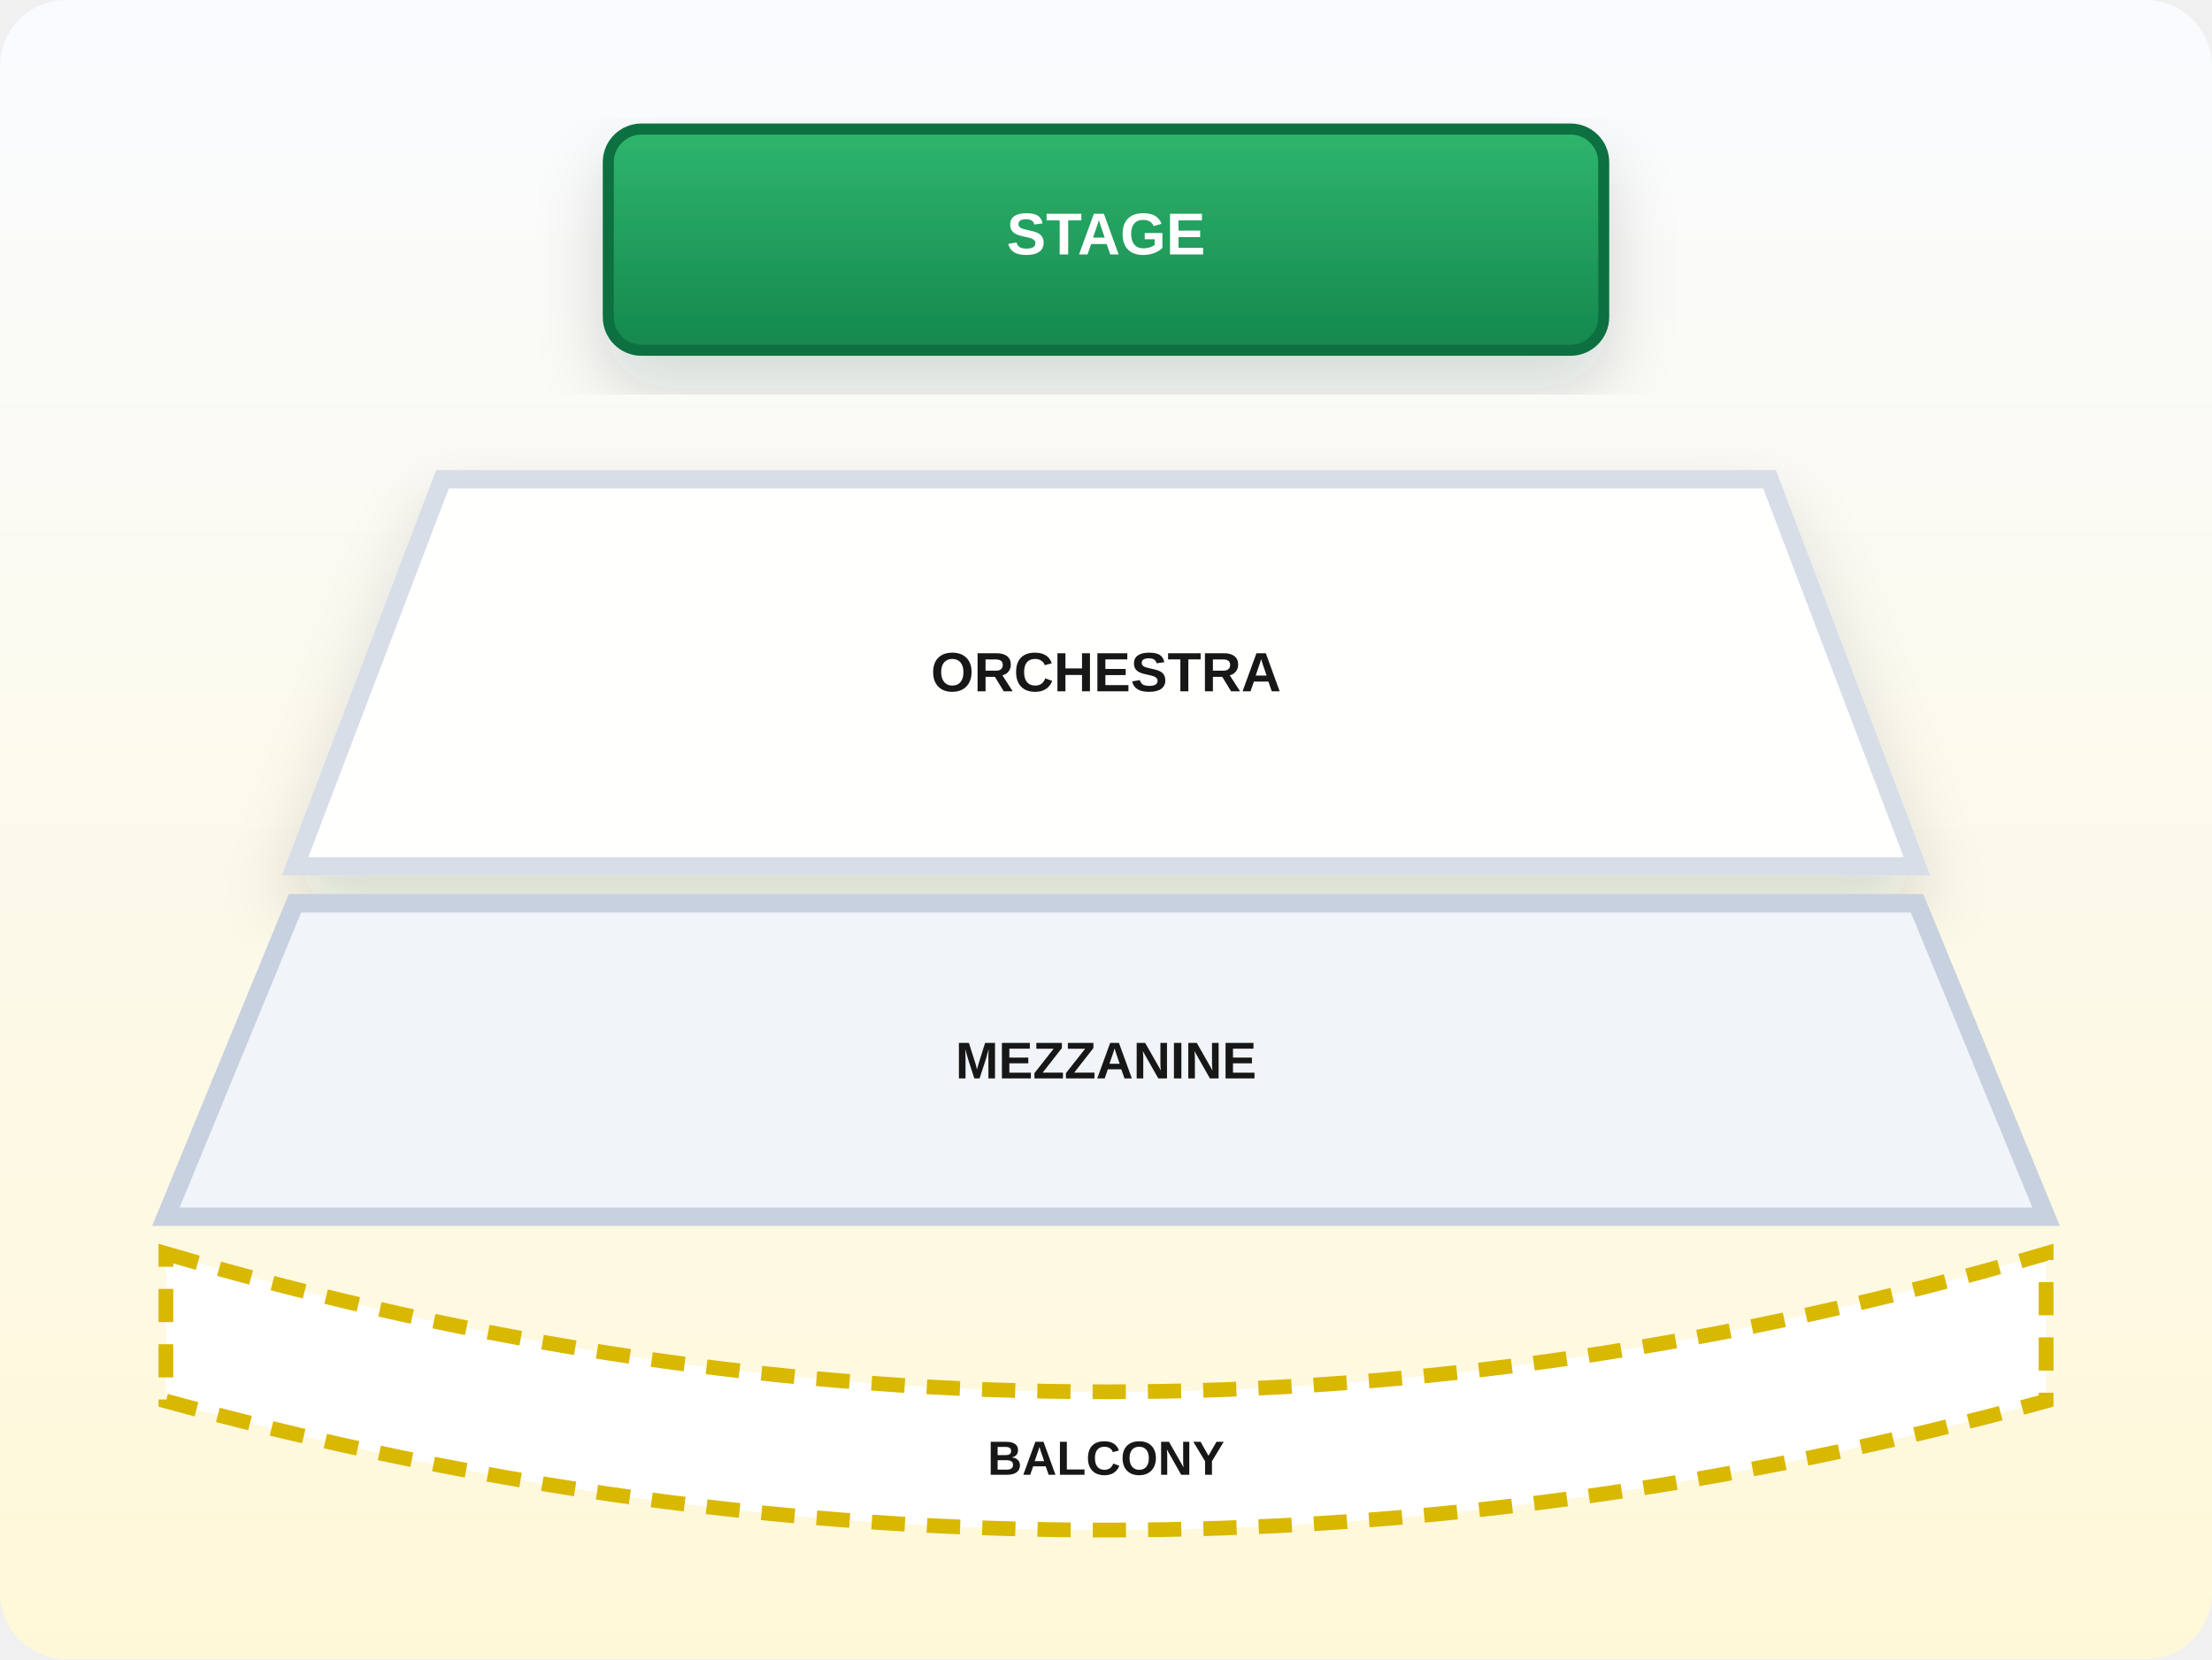
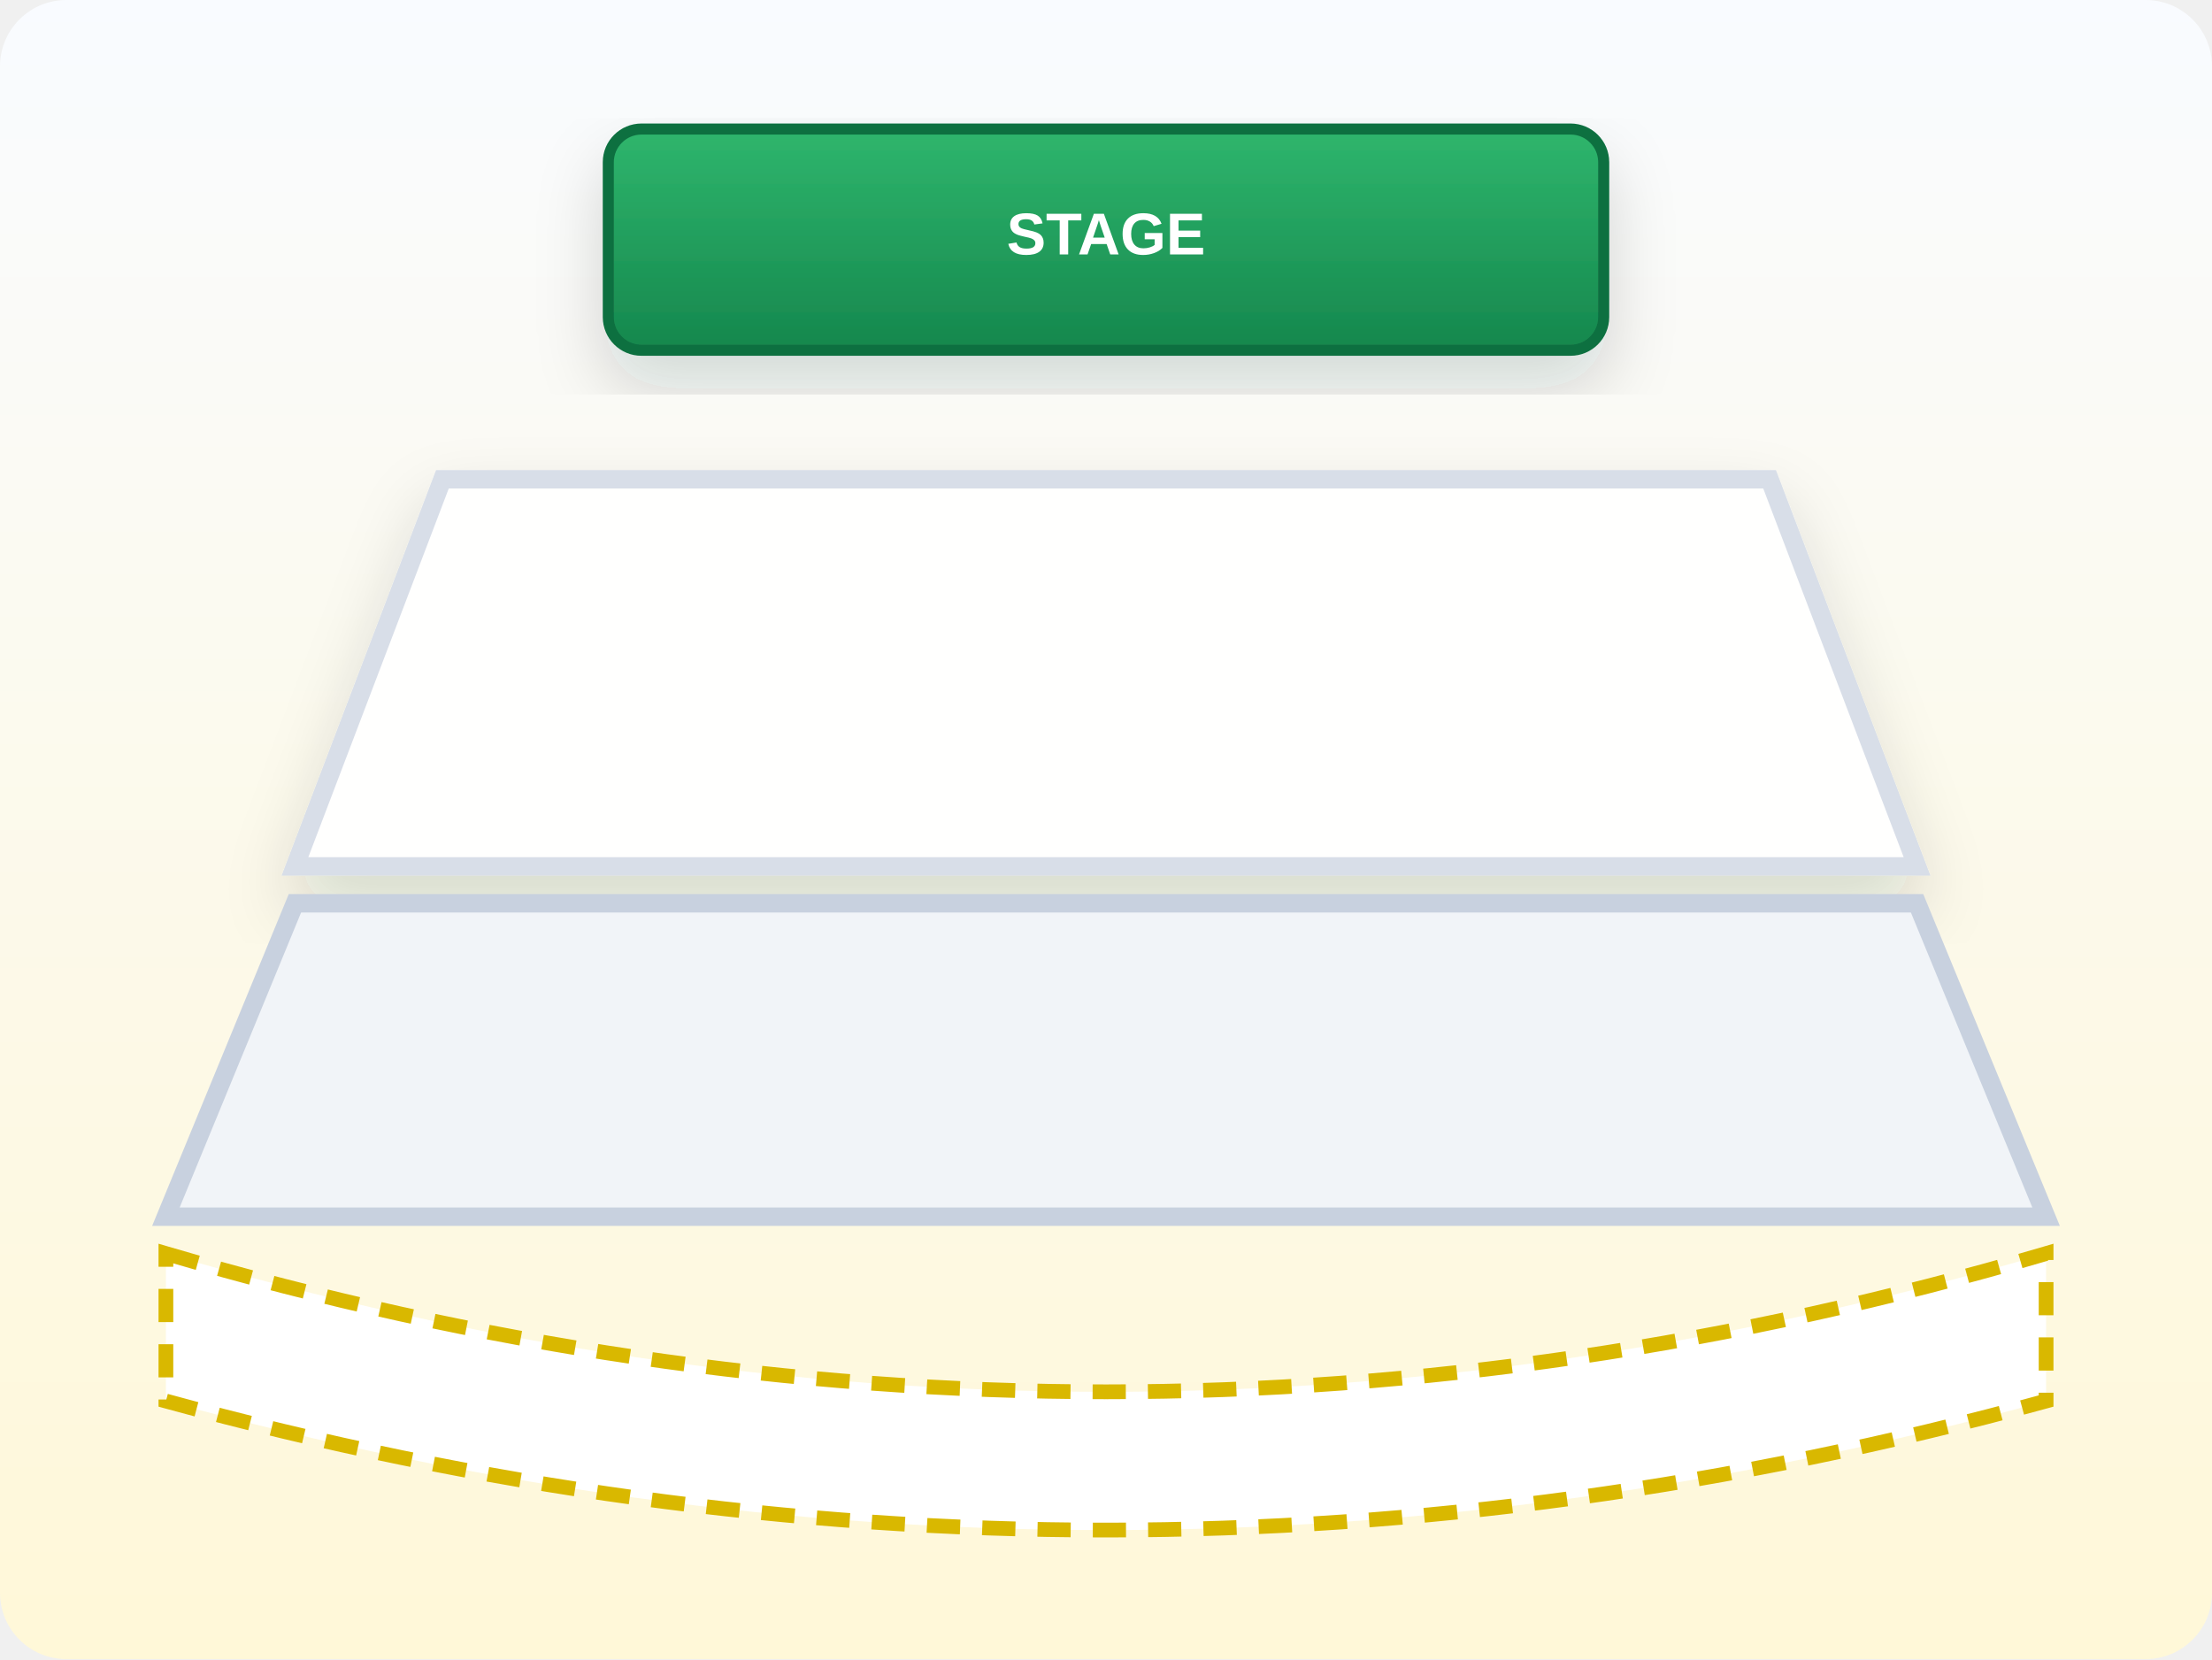
<svg xmlns="http://www.w3.org/2000/svg" viewBox="0 0 1200 900" role="img" aria-labelledby="title desc">
  <defs>
    <linearGradient id="bg" x1="0" x2="0" y1="0" y2="1">
      <stop offset="0" stop-color="#f9fbff" />
      <stop offset="1" stop-color="#fff8d8" />
    </linearGradient>
    <linearGradient id="stageGrad" x1="0" x2="0" y1="0" y2="1">
      <stop offset="0" stop-color="#2fb66d" />
      <stop offset="1" stop-color="#15874d" />
    </linearGradient>
    <filter id="softShadow" x="-20%" y="-20%" width="140%" height="140%">
      <feDropShadow dx="0" dy="18" stdDeviation="18" flood-color="#1f2937" flood-opacity="0.16" />
    </filter>
  </defs>
  <rect width="1200" height="900" rx="36" fill="url(#bg)" />
  <rect x="330" y="70" width="540" height="120" rx="18" fill="url(#stageGrad)" stroke="#0f6f41" stroke-width="6" filter="url(#softShadow)" />
  <text x="600" y="138" fill="#ffffff" font-family="Arial, sans-serif" font-weight="800" font-size="32" text-anchor="middle">STAGE</text>
  <path d="M240 260 L960 260 L1040 470 L160 470 Z" fill="#ffffff" stroke="#d6dce8" stroke-width="10" opacity="0.95" filter="url(#softShadow)" />
  <path d="M160 490 L1040 490 L1110 660 L90 660 Z" fill="#f1f4f8" stroke="#c8d1df" stroke-width="10" />
  <path d="M90 680 Q600 830 1110 680 L1110 760 Q600 900 90 760 Z" fill="#ffffff" stroke="#d9b800" stroke-width="8" stroke-dasharray="18 12" />
-   <g fill="#171717" font-family="Arial, sans-serif" font-weight="800" text-anchor="middle">
-     <text x="600" y="375" font-size="30">ORCHESTRA</text>
-     <text x="600" y="585" font-size="28">MEZZANINE</text>
-     <text x="600" y="800" font-size="26">BALCONY</text>
-   </g>
</svg>
